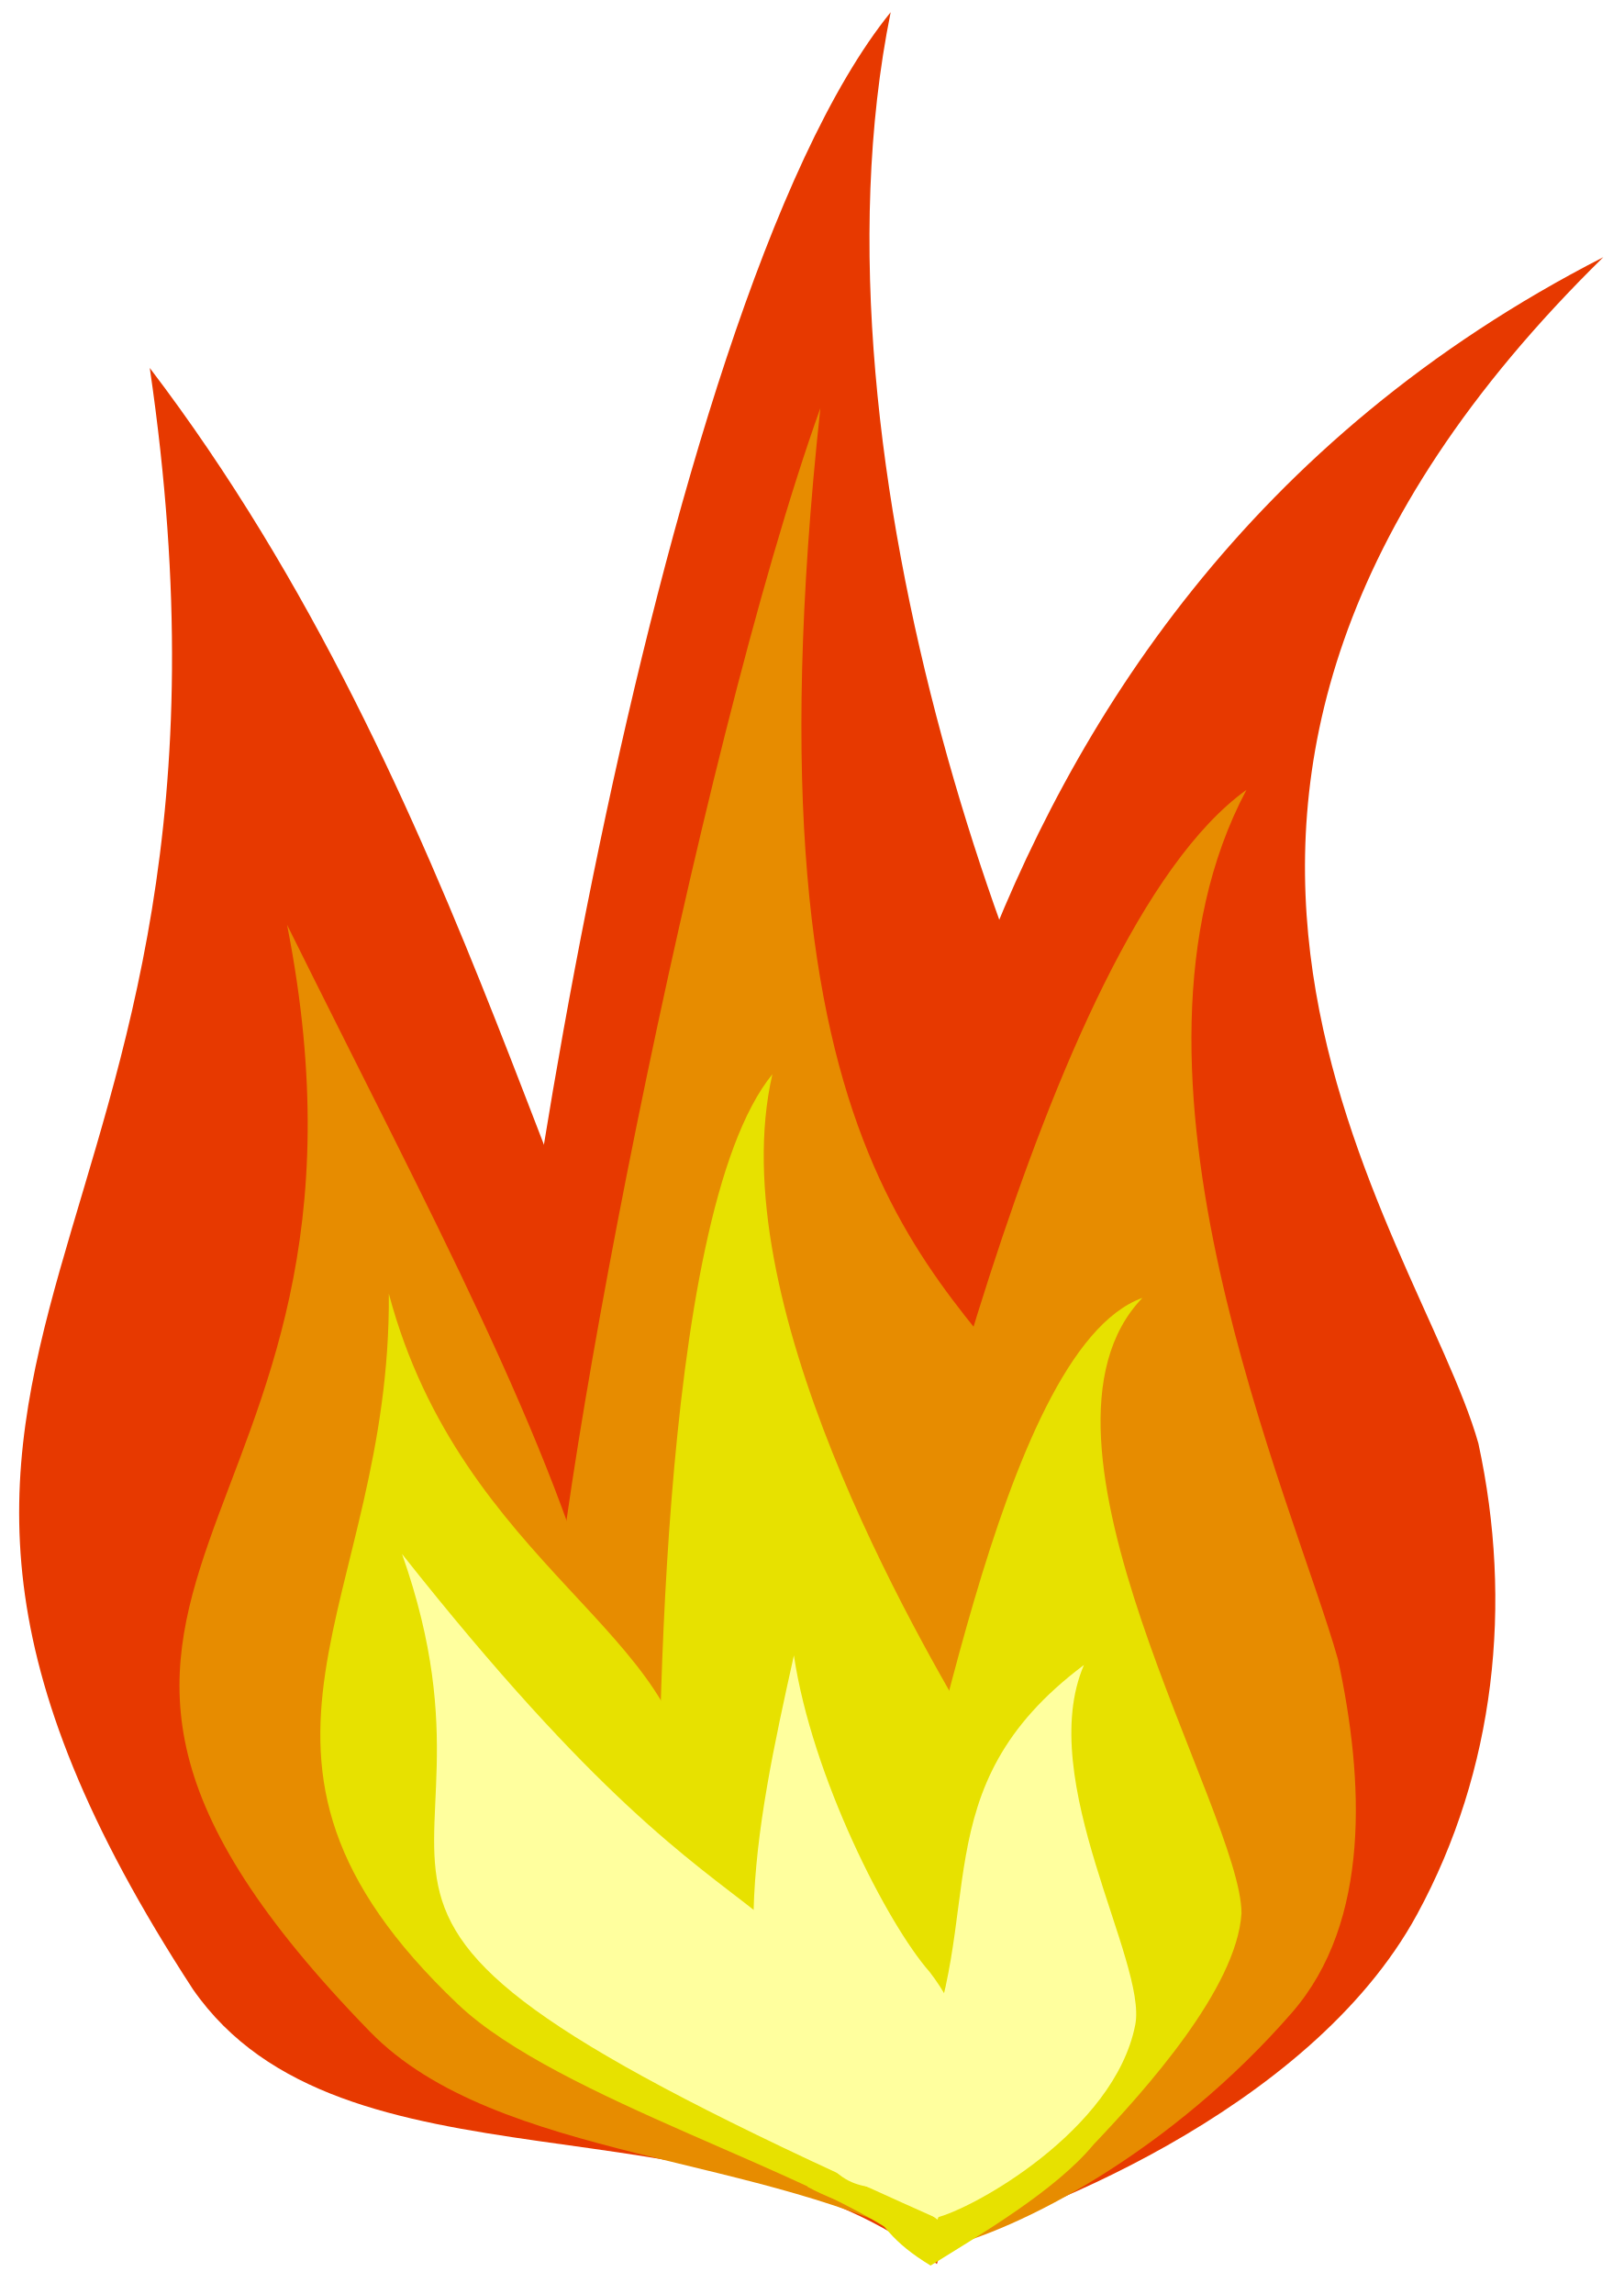
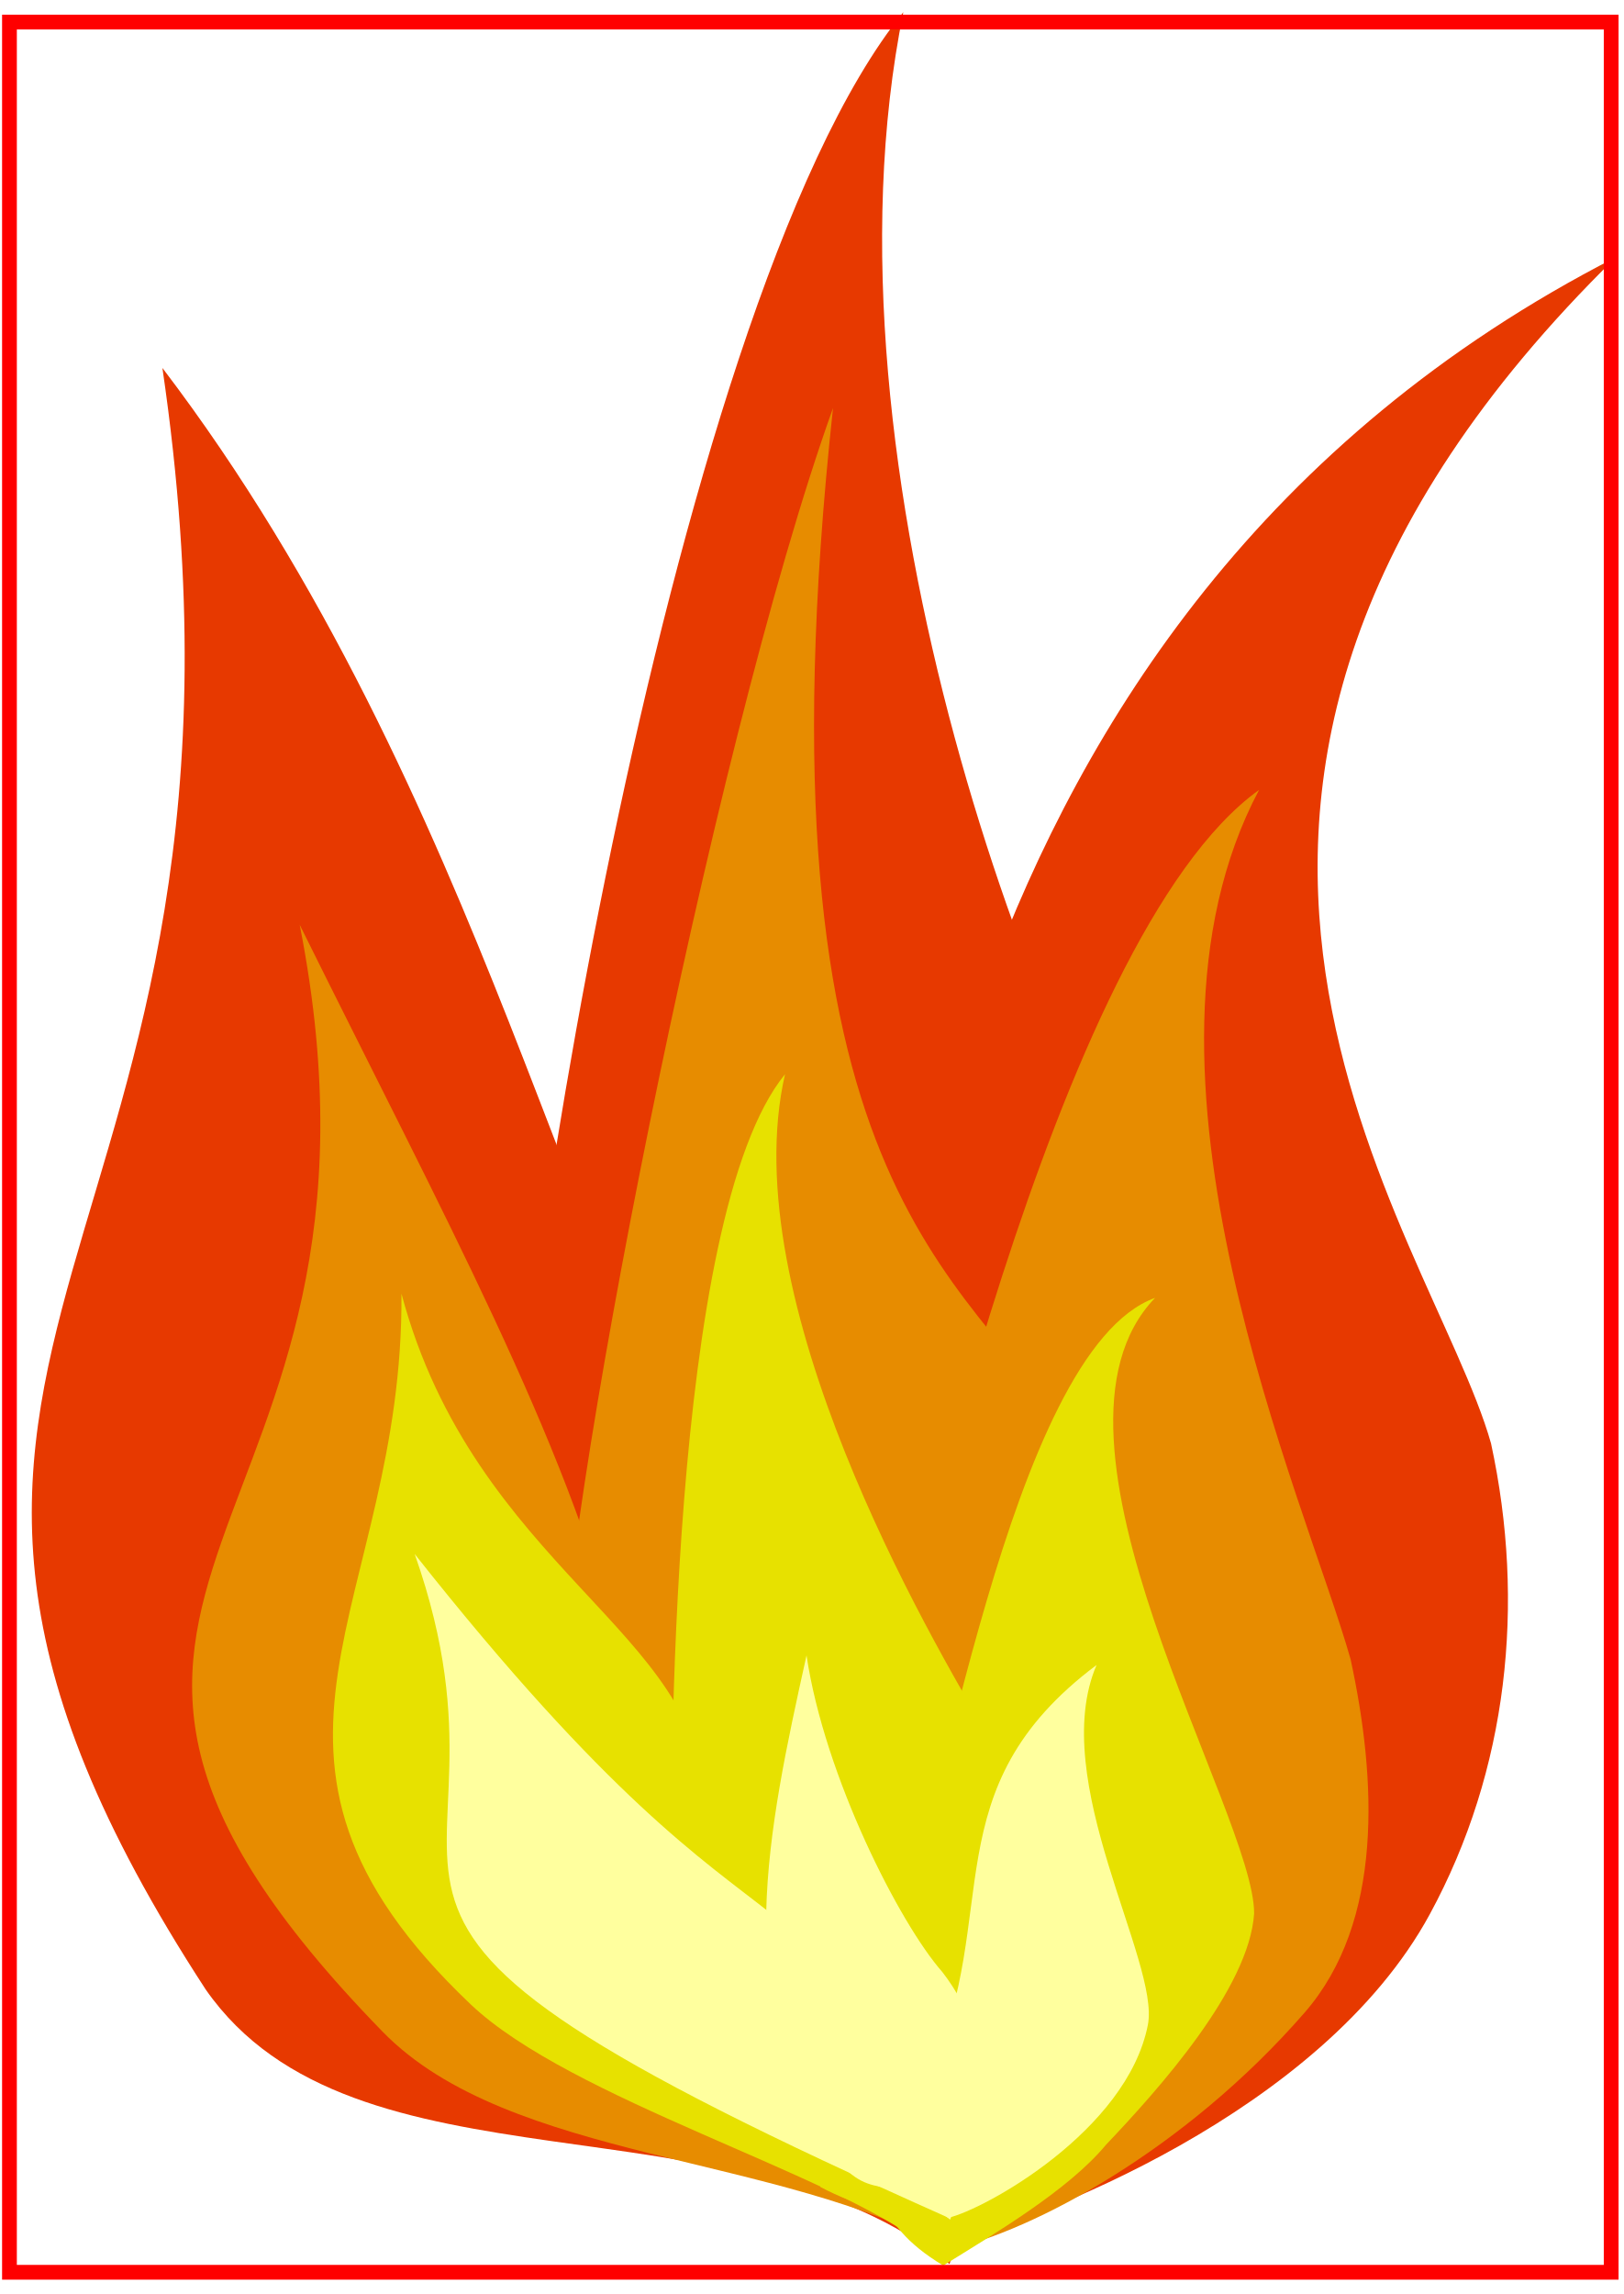
<svg xmlns="http://www.w3.org/2000/svg" id="svg2" width="192.74pt" height="272.299pt" version="1.1">
  <defs id="defs5" />
-   <g id="g4423" transform="translate(-28.4135,-32.38801)">
+   <g id="g4423" transform="translate(-26.4135,-32.38801)">
    <path style="fill:#e73900;fill-opacity:1;fill-rule:evenodd;stroke:none;stroke-width:1pt;stroke-linecap:butt;stroke-linejoin:miter;stroke-opacity:1" d="M 58.955,347.234 C -9.038,242.851 73.06,233.528 52.119,90.624 103.476,158.041 117.815,240.735 139.375,265.194 c 14.88,19.209 22.219,42.395 20.218,66.217 -0.202,18.854 23.625,41.698 17.11,59.3 -34.644,-27.749 -94.233,-9.662 -117.749,-43.478 z" id="path2043" />
    <path style="fill:#e73900;fill-opacity:1;fill-rule:evenodd;stroke:none;stroke-width:1pt;stroke-linecap:butt;stroke-linejoin:miter;stroke-opacity:1" d="m 161.781,377.714 c 0.393,-19.99 -23.796,-28.662 -33.526,-44.274 -16.115,-11.925 -21.219,-30.487 -21.575,-48.766 -1.31,-29.234 24.748,-203.543 62.711,-250.356 -14.548,71.886 21.569,167.643 43.883,199.321 15.1,24.614 20.776,52.953 15.337,80.838 -2.672,22.247 -21.101,35.615 -31.071,55.569 -9.973,12.017 -23.544,13.155 -35.76,7.669 z" id="path2041" />
    <path style="fill:#e73900;fill-opacity:1;fill-rule:evenodd;stroke:none;stroke-width:1pt;stroke-linecap:butt;stroke-linejoin:miter;stroke-opacity:1" d="m 175.561,387.493 c 5.787,-17.367 -5.665,-44.895 -9.271,-61.002 -9.783,-14.504 -8.838,-32.016 -4.126,-48.078 6.937,-25.875 8.082,-147.981 120.025,-205.322 -86.818,85.183 -29.17,154.411 -19.772,187.745 5.49,25.333 2.684,51.737 -9.697,74.52 -17.094,31.454 -62.733,48.789 -77.159,52.137 z" id="path2063" />
    <path style="fill:#e78c00;fill-opacity:1;fill-rule:evenodd;stroke:none;stroke-width:1pt;stroke-linecap:butt;stroke-linejoin:miter;stroke-opacity:1" d="m 157.116,377.313 c 0.297,-16.32 -17.999,-23.4 -25.359,-36.145 -12.189,-9.735 -16.05,-24.889 -16.319,-39.812 -0.991,-23.866 23.326,-150.046 42.827,-204.387 -13.307,123.179 20.921,136.861 37.799,162.723 11.421,20.094 15.715,43.23 11.601,65.995 -2.021,18.162 -10.734,34.717 -18.275,51.007 -7.543,9.81 -23.035,5.099 -32.274,0.62 z" id="path1305" />
    <path style="fill:#e78c00;fill-opacity:1;fill-rule:evenodd;stroke:none;stroke-width:1pt;stroke-linecap:butt;stroke-linejoin:miter;stroke-opacity:1" d="m 86.963,353.927 c -69.841,-71.705 6.257,-76.698 -13.112,-175.175 23.003,46.417 42.078,81.286 50.454,114.244 12.395,11.638 55.225,82.683 52.658,95.564 -26.992,-15.367 -69.89,-13.986 -90,-34.633 z" id="path2061" />
    <path style="fill:#e7e100;fill-opacity:1;fill-rule:evenodd;stroke:none;stroke-width:1pt;stroke-linecap:butt;stroke-linejoin:miter;stroke-opacity:1" d="M 100.91,349.609 C 59.132,309.95 90.332,286.664 89.958,237.129 c 11.549,43.353 48.08,54.035 47.611,80.078 6.035,7.79 37.634,63.345 34.992,70.483 -14.05,-11.254 -55.822,-23.055 -71.651,-38.081 z" id="path2051" />
    <path style="fill:#e78c00;fill-opacity:1;fill-rule:evenodd;stroke:none;stroke-width:1pt;stroke-linecap:butt;stroke-linejoin:miter;stroke-opacity:1" d="m 168.065,344.264 c -7.34,-10.882 -6.631,-24.022 -3.095,-36.073 5.205,-19.414 28.071,-127.324 60.738,-150.795 -23.591,44.36 7.43,112.597 14.481,137.607 4.119,19.007 5.272,41.49 -7.276,55.912 -18.955,21.787 -42.882,34.475 -56.29,37.517 -8.524,5.982 -5.852,-32.084 -8.558,-44.169 z" id="path2045" />
    <path style="fill:#e7e100;fill-opacity:1;fill-rule:evenodd;stroke:none;stroke-width:1pt;stroke-linecap:butt;stroke-linejoin:miter;stroke-opacity:1" d="m 156.263,378.508 c 0.59,-9.984 -10.435,-14.776 -14.623,-22.764 -7.219,-6.265 -9.205,-15.639 -8.996,-24.783 -0.01,-14.637 -0.51,-105.876 18.026,-128.558 -8.204,35.656 22.691,88.808 32.379,105.064 6.49,12.588 8.541,26.86 5.453,40.695 -1.691,11.069 -7.44,20.987 -12.463,30.772 -4.863,5.818 -14.231,2.546 -19.776,-0.427 z" id="path1310" />
    <path style="fill:#e7e100;fill-opacity:1;fill-rule:evenodd;stroke:none;stroke-width:1pt;stroke-linecap:butt;stroke-linejoin:miter;stroke-opacity:1" d="m 165.08,379.783 c 4.746,-6.95 -1.138,-15.179 -0.704,-22.755 -2.499,-7.645 0.124,-15.27 4.23,-21.778 6.326,-10.568 17.442,-89.101 40.633,-97.45 -21.349,22.183 15.724,81.495 15.681,97.418 -0.763,11.893 -15.23,27.967 -23.445,36.615 -6.01,7.257 -17.905,14.231 -25.764,19.119 -6.027,-3.664 -7.917,-6.623 -10.632,-11.168 z" id="path2047" />
    <path style="fill:#ffff9e;fill-opacity:1;fill-rule:evenodd;stroke:none;stroke-width:1pt;stroke-linecap:butt;stroke-linejoin:miter;stroke-opacity:1" d="m 157.079,371.835 c -14.756,-23.241 -9.282,-49.17 -3.006,-77.451 2.859,19.189 14.767,42.476 21.498,50.112 4.646,5.997 6.937,13.236 6.313,20.674 -0.063,5.886 -3.051,13.019 -5.085,18.515 -10.816,-8.664 -12.377,-1.292 -19.719,-11.85 z" id="path2049" />
    <path style="fill:#ffff9e;fill-opacity:1;fill-rule:evenodd;stroke:none;stroke-width:1pt;stroke-linecap:butt;stroke-linejoin:miter;stroke-opacity:1" d="m 173.667,360.308 c 11.431,-25.045 0.115,-44.761 26.314,-64.409 -7.824,18.215 10.07,46.976 8.123,56.948 -3.274,16.772 -25.885,29.254 -31.601,30.547 1.362,-13.791 -7.68,-11.174 -2.836,-23.087 z" id="path2065" />
    <path style="fill:#ffff9e;fill-opacity:1;fill-rule:evenodd;stroke:none;stroke-width:1pt;stroke-linecap:butt;stroke-linejoin:miter;stroke-opacity:1" d="M 92.05,278.337 C 153.503,356.053 152.145,316.817 176.514,383.374 60.356,331.657 112.489,336.325 92.05,278.337 Z" id="path2067" />
  </g>
+   <rect style="fill:none;stroke:#ff0000;stroke-width:2.337;stroke-dasharray:none" id="rect108468" width="253.523" height="356.13" x="1.497" y="3.497" />
</svg>
